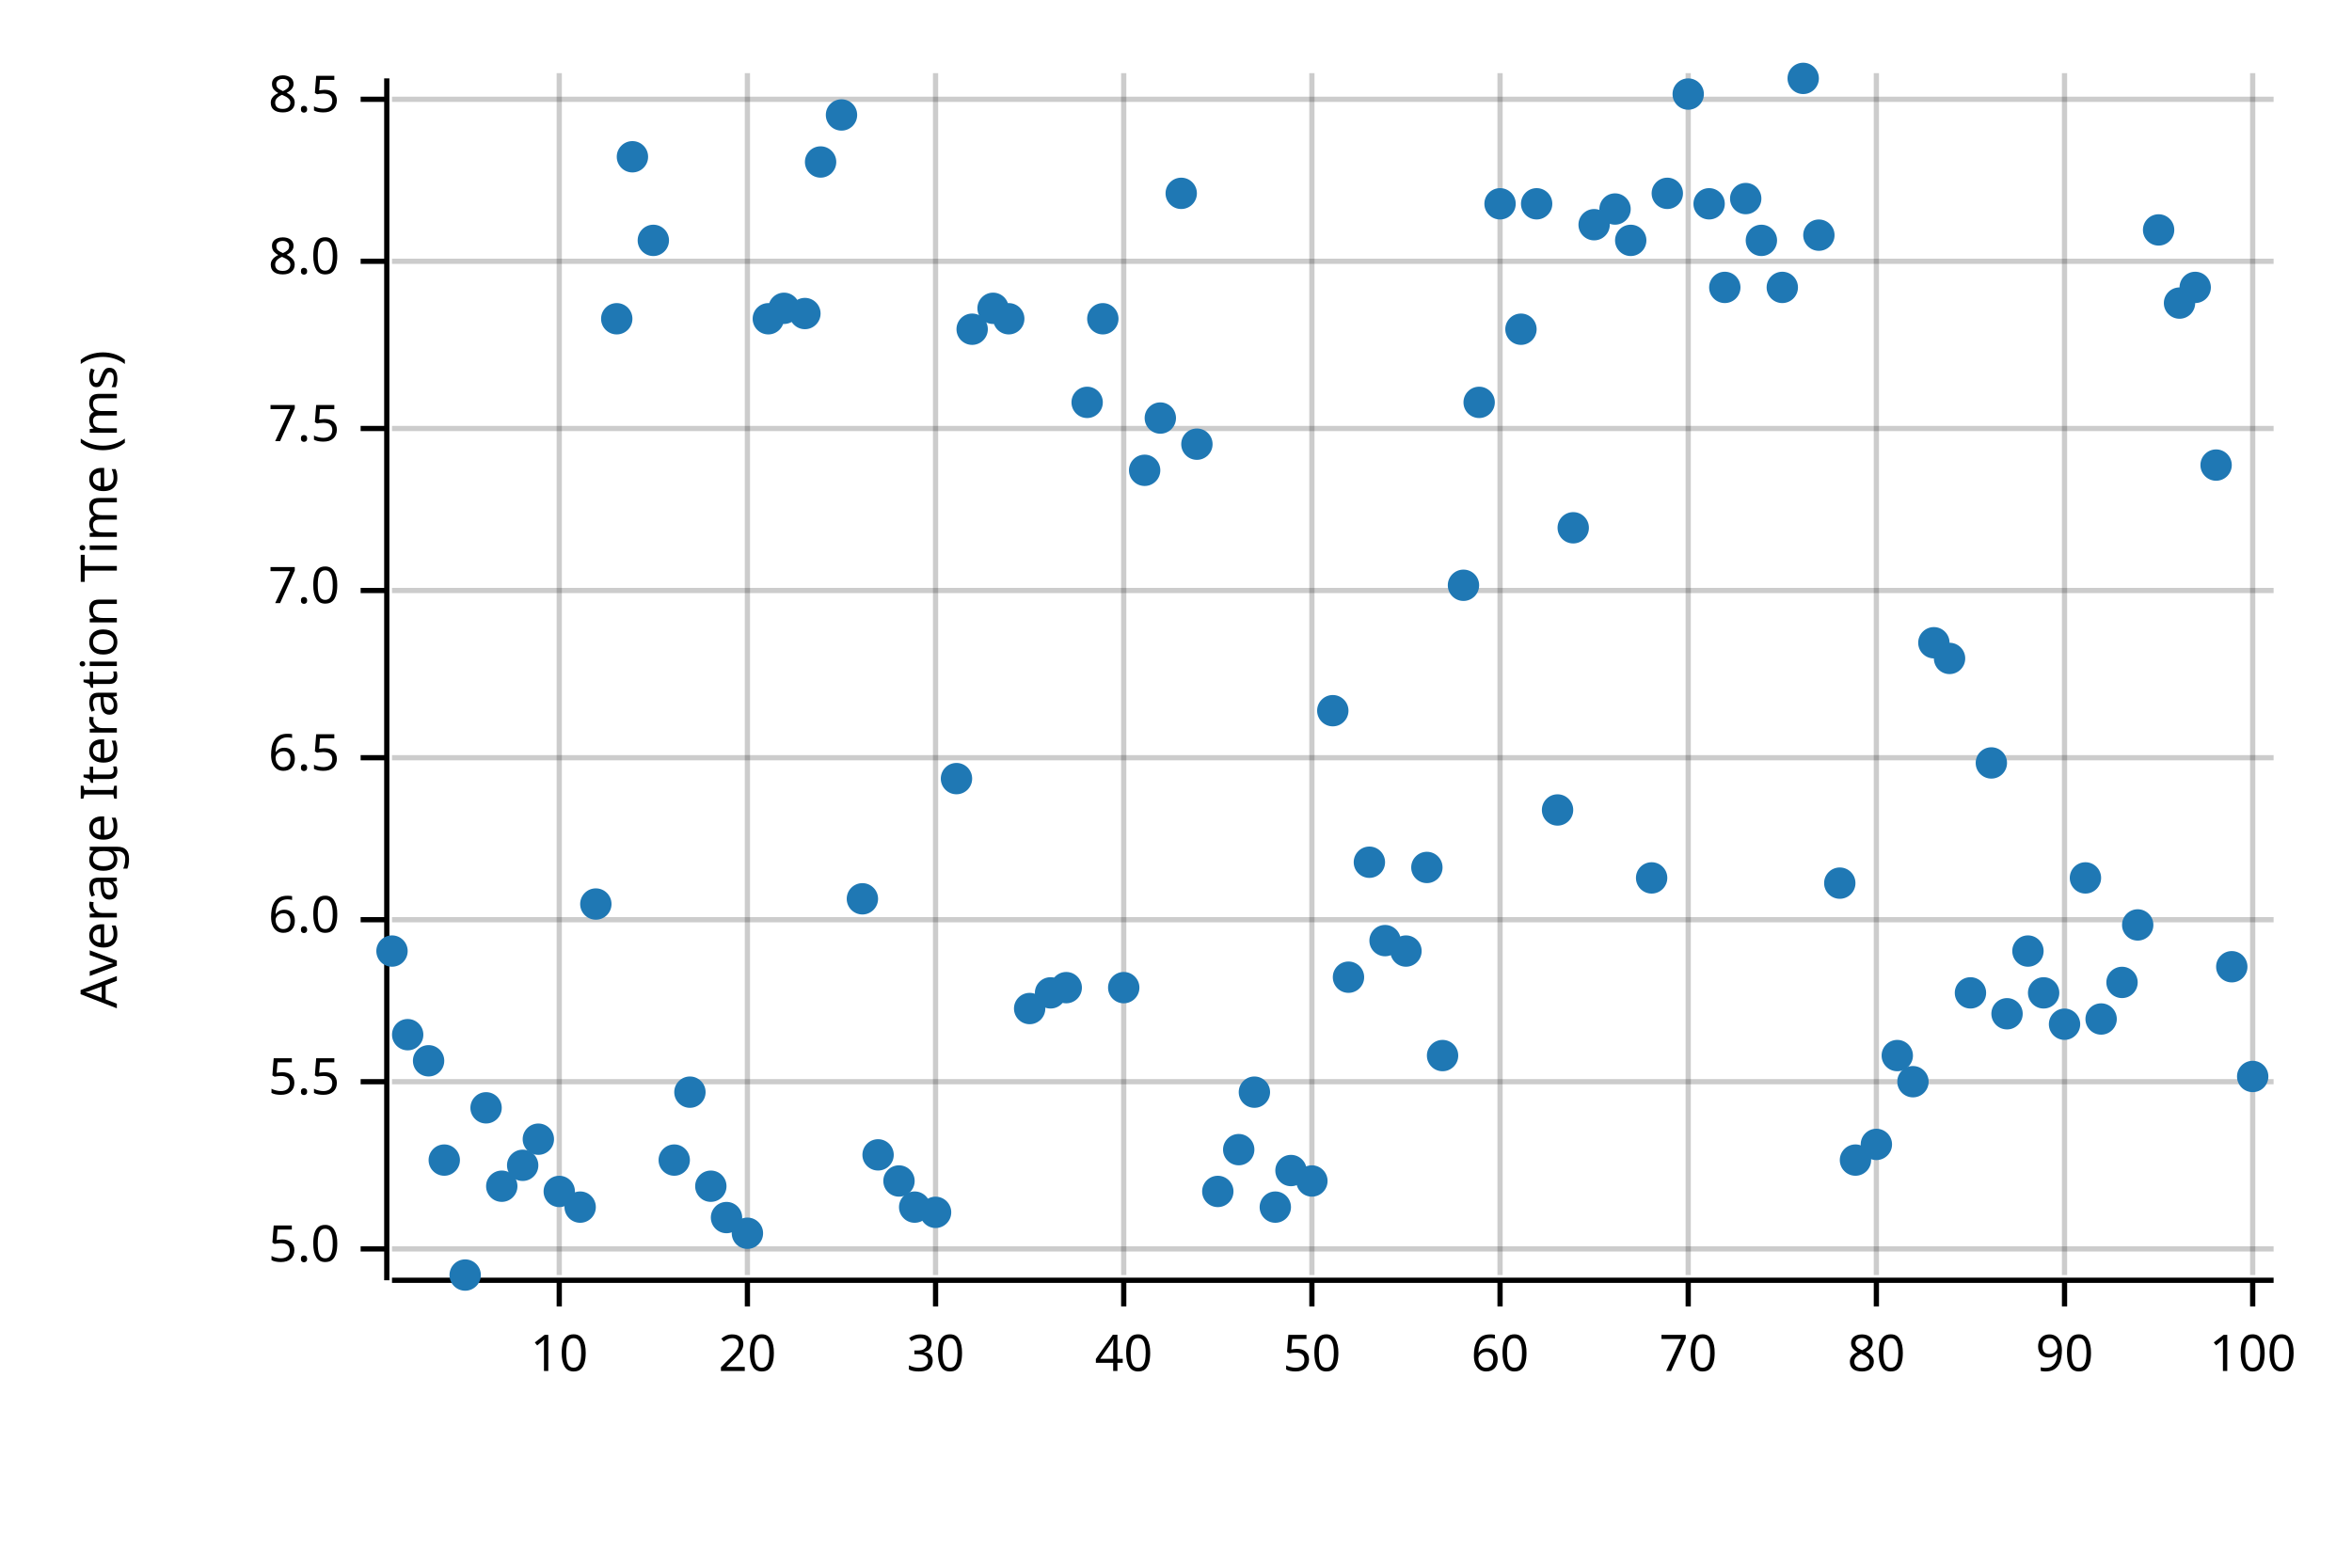
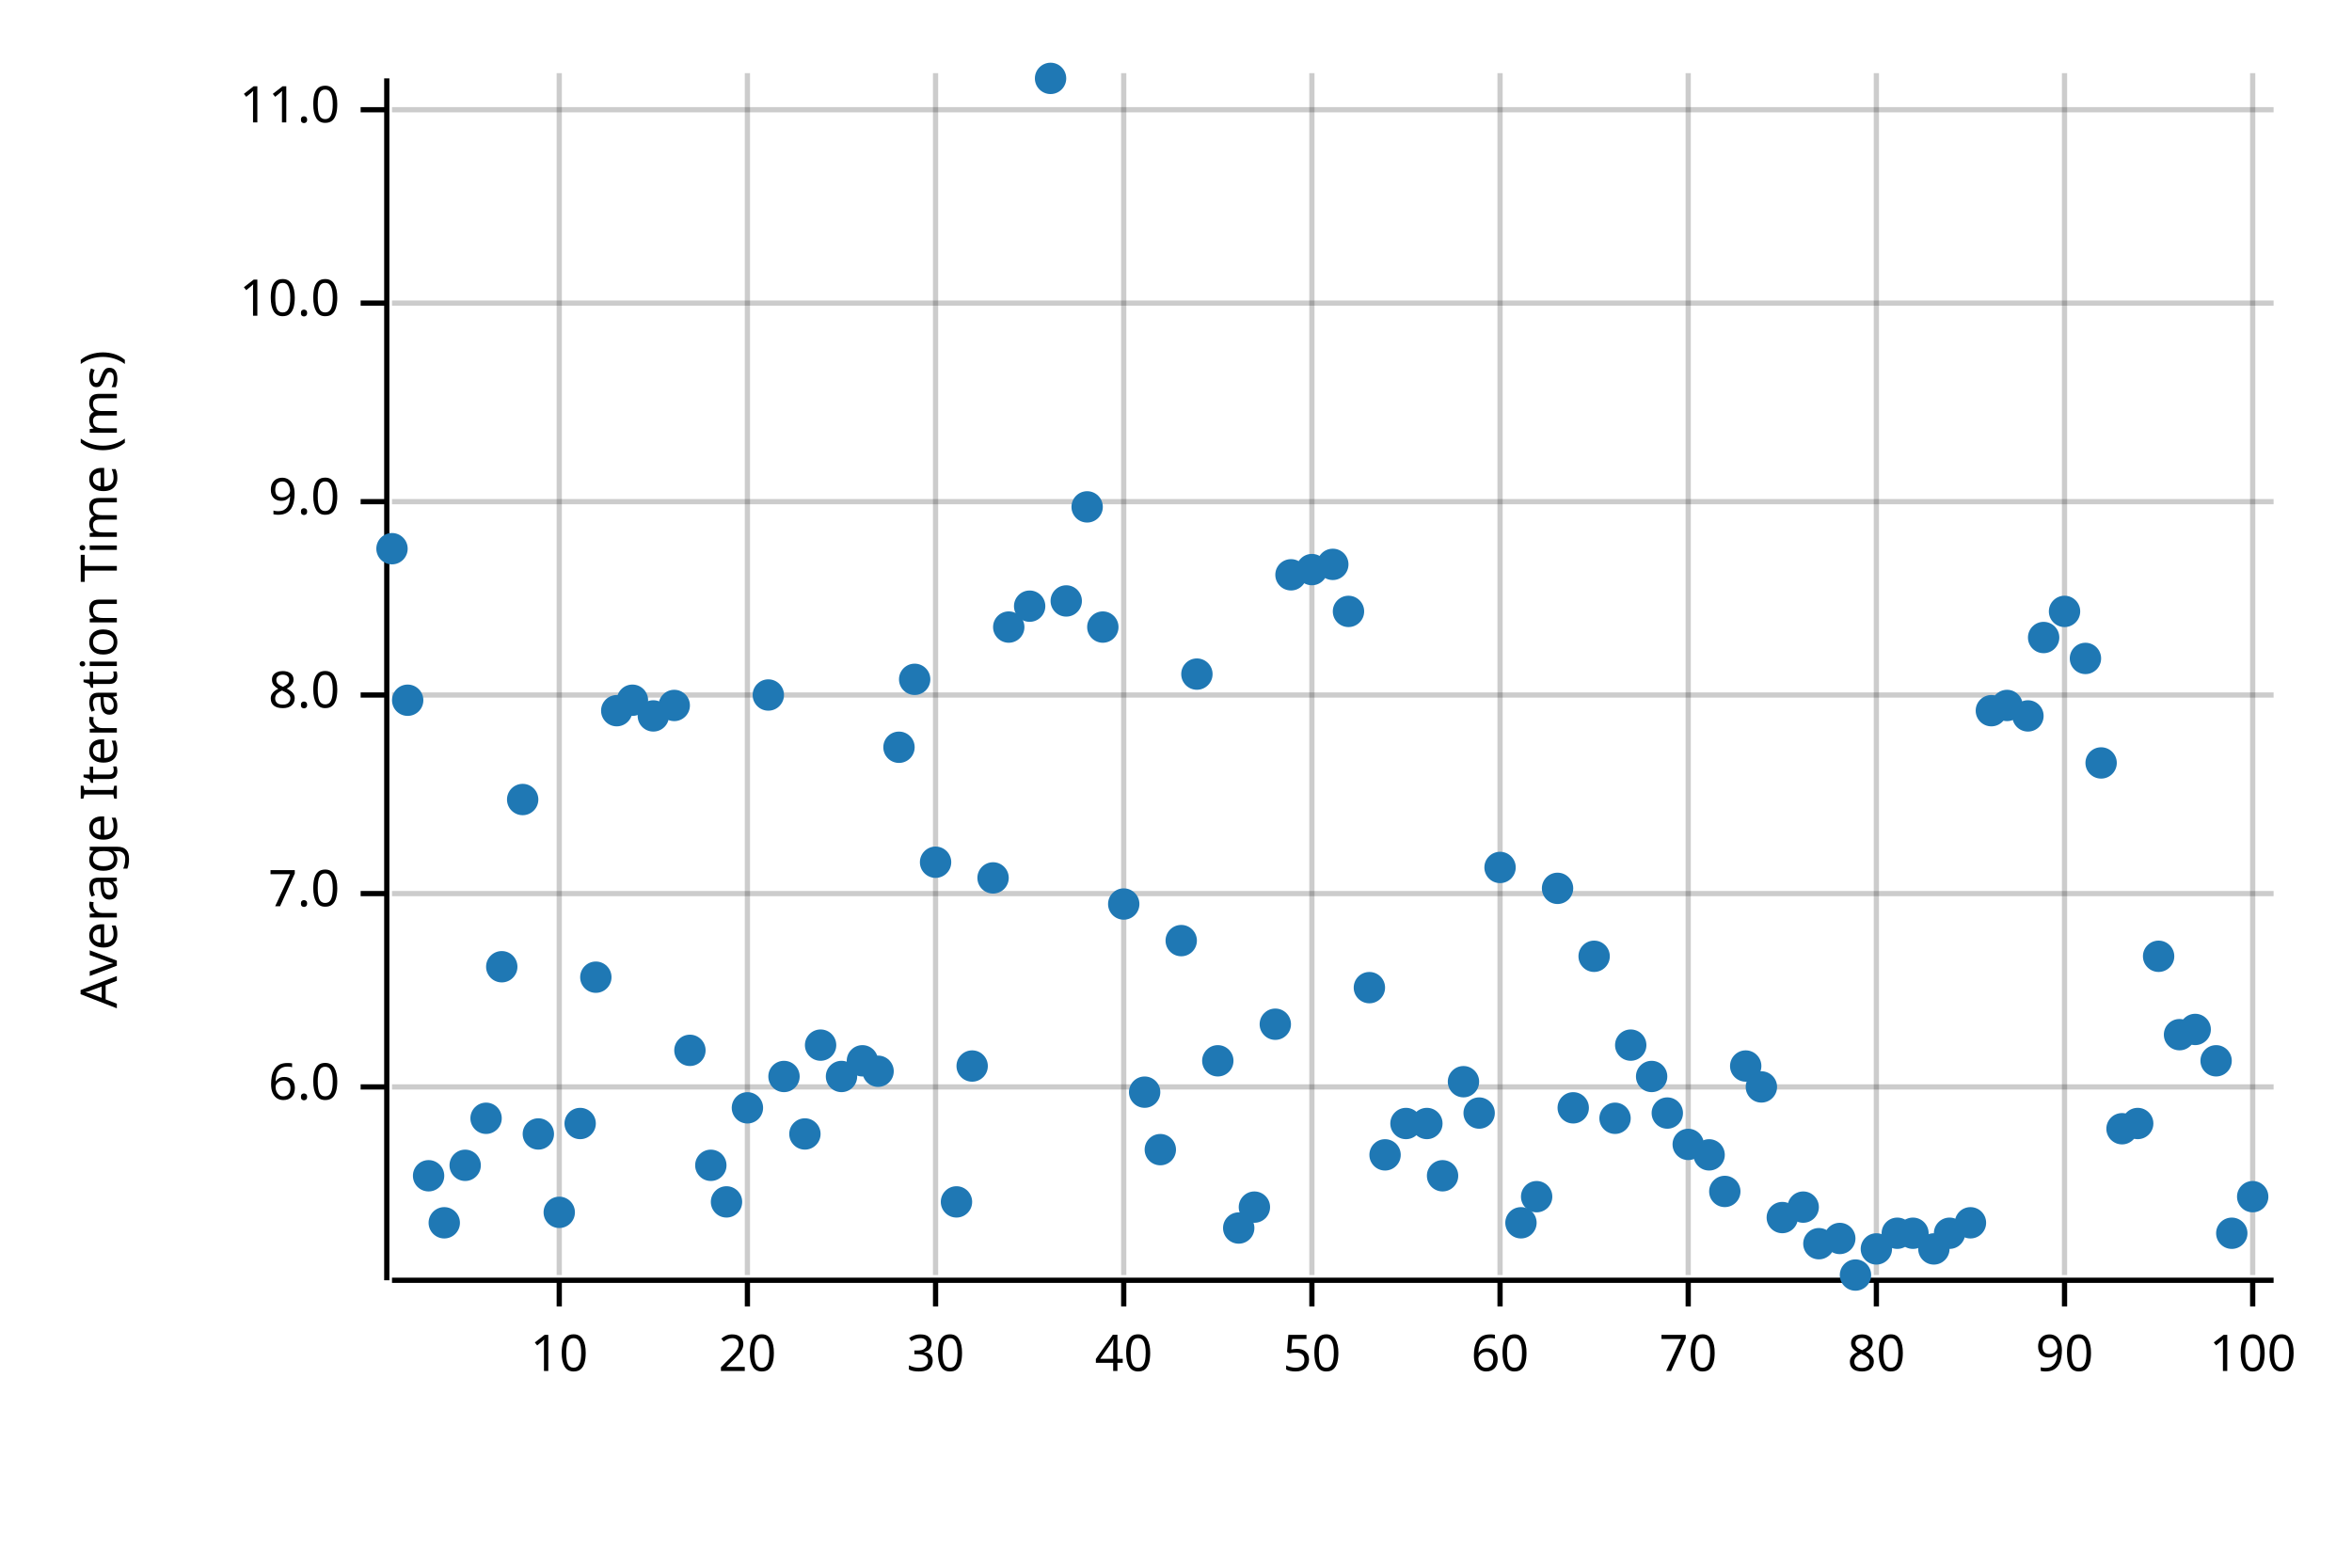
<svg xmlns="http://www.w3.org/2000/svg" width="450" height="300" viewBox="0 0 450 300">
  <text x="15" y="130" dy="0.76em" text-anchor="middle" font-family="sans-serif" font-size="9.677" opacity="1" fill="#000000" transform="rotate(270, 15, 130)">
Average Iteration Time (ms)
</text>
  <line opacity="0.2" stroke="#000000" stroke-width="1" x1="107" y1="244" x2="107" y2="14" />
  <line opacity="0.2" stroke="#000000" stroke-width="1" x1="143" y1="244" x2="143" y2="14" />
  <line opacity="0.2" stroke="#000000" stroke-width="1" x1="179" y1="244" x2="179" y2="14" />
  <line opacity="0.2" stroke="#000000" stroke-width="1" x1="215" y1="244" x2="215" y2="14" />
  <line opacity="0.2" stroke="#000000" stroke-width="1" x1="251" y1="244" x2="251" y2="14" />
  <line opacity="0.2" stroke="#000000" stroke-width="1" x1="287" y1="244" x2="287" y2="14" />
  <line opacity="0.2" stroke="#000000" stroke-width="1" x1="323" y1="244" x2="323" y2="14" />
  <line opacity="0.2" stroke="#000000" stroke-width="1" x1="359" y1="244" x2="359" y2="14" />
  <line opacity="0.2" stroke="#000000" stroke-width="1" x1="395" y1="244" x2="395" y2="14" />
  <line opacity="0.2" stroke="#000000" stroke-width="1" x1="431" y1="244" x2="431" y2="14" />
-   <line opacity="0.2" stroke="#000000" stroke-width="1" x1="75" y1="239" x2="435" y2="239" />
-   <line opacity="0.2" stroke="#000000" stroke-width="1" x1="75" y1="207" x2="435" y2="207" />
-   <line opacity="0.2" stroke="#000000" stroke-width="1" x1="75" y1="176" x2="435" y2="176" />
-   <line opacity="0.2" stroke="#000000" stroke-width="1" x1="75" y1="145" x2="435" y2="145" />
-   <line opacity="0.2" stroke="#000000" stroke-width="1" x1="75" y1="113" x2="435" y2="113" />
-   <line opacity="0.2" stroke="#000000" stroke-width="1" x1="75" y1="82" x2="435" y2="82" />
-   <line opacity="0.2" stroke="#000000" stroke-width="1" x1="75" y1="50" x2="435" y2="50" />
-   <line opacity="0.2" stroke="#000000" stroke-width="1" x1="75" y1="19" x2="435" y2="19" />
+   <line opacity="0.2" stroke="#000000" stroke-width="1" x1="75" y1="208" x2="435" y2="208" />
+   <line opacity="0.2" stroke="#000000" stroke-width="1" x1="75" y1="171" x2="435" y2="171" />
+   <line opacity="0.2" stroke="#000000" stroke-width="1" x1="75" y1="133" x2="435" y2="133" />
+   <line opacity="0.2" stroke="#000000" stroke-width="1" x1="75" y1="96" x2="435" y2="96" />
+   <line opacity="0.2" stroke="#000000" stroke-width="1" x1="75" y1="58" x2="435" y2="58" />
+   <line opacity="0.2" stroke="#000000" stroke-width="1" x1="75" y1="21" x2="435" y2="21" />
  <polyline fill="none" opacity="1" stroke="#000000" stroke-width="1" points="74,15 74,245 " />
-   <text x="65" y="239" dy="0.5ex" text-anchor="end" font-family="sans-serif" font-size="9.677" opacity="1" fill="#000000">
- 5.0
- </text>
-   <polyline fill="none" opacity="1" stroke="#000000" stroke-width="1" points="69,239 74,239 " />
-   <text x="65" y="207" dy="0.5ex" text-anchor="end" font-family="sans-serif" font-size="9.677" opacity="1" fill="#000000">
- 5.5
- </text>
-   <polyline fill="none" opacity="1" stroke="#000000" stroke-width="1" points="69,207 74,207 " />
-   <text x="65" y="176" dy="0.5ex" text-anchor="end" font-family="sans-serif" font-size="9.677" opacity="1" fill="#000000">
+   <text x="65" y="208" dy="0.5ex" text-anchor="end" font-family="sans-serif" font-size="9.677" opacity="1" fill="#000000">
6.0
</text>
-   <polyline fill="none" opacity="1" stroke="#000000" stroke-width="1" points="69,176 74,176 " />
-   <text x="65" y="145" dy="0.5ex" text-anchor="end" font-family="sans-serif" font-size="9.677" opacity="1" fill="#000000">
- 6.5
- </text>
-   <polyline fill="none" opacity="1" stroke="#000000" stroke-width="1" points="69,145 74,145 " />
-   <text x="65" y="113" dy="0.5ex" text-anchor="end" font-family="sans-serif" font-size="9.677" opacity="1" fill="#000000">
+   <polyline fill="none" opacity="1" stroke="#000000" stroke-width="1" points="69,208 74,208 " />
+   <text x="65" y="171" dy="0.5ex" text-anchor="end" font-family="sans-serif" font-size="9.677" opacity="1" fill="#000000">
7.0
</text>
-   <polyline fill="none" opacity="1" stroke="#000000" stroke-width="1" points="69,113 74,113 " />
-   <text x="65" y="82" dy="0.5ex" text-anchor="end" font-family="sans-serif" font-size="9.677" opacity="1" fill="#000000">
- 7.5
- </text>
-   <polyline fill="none" opacity="1" stroke="#000000" stroke-width="1" points="69,82 74,82 " />
-   <text x="65" y="50" dy="0.5ex" text-anchor="end" font-family="sans-serif" font-size="9.677" opacity="1" fill="#000000">
+   <polyline fill="none" opacity="1" stroke="#000000" stroke-width="1" points="69,171 74,171 " />
+   <text x="65" y="133" dy="0.5ex" text-anchor="end" font-family="sans-serif" font-size="9.677" opacity="1" fill="#000000">
8.0
</text>
-   <polyline fill="none" opacity="1" stroke="#000000" stroke-width="1" points="69,50 74,50 " />
-   <text x="65" y="19" dy="0.5ex" text-anchor="end" font-family="sans-serif" font-size="9.677" opacity="1" fill="#000000">
- 8.5
+   <polyline fill="none" opacity="1" stroke="#000000" stroke-width="1" points="69,133 74,133 " />
+   <text x="65" y="96" dy="0.5ex" text-anchor="end" font-family="sans-serif" font-size="9.677" opacity="1" fill="#000000">
+ 9.0
</text>
-   <polyline fill="none" opacity="1" stroke="#000000" stroke-width="1" points="69,19 74,19 " />
+   <polyline fill="none" opacity="1" stroke="#000000" stroke-width="1" points="69,96 74,96 " />
+   <text x="65" y="58" dy="0.5ex" text-anchor="end" font-family="sans-serif" font-size="9.677" opacity="1" fill="#000000">
+ 10.0
+ </text>
+   <polyline fill="none" opacity="1" stroke="#000000" stroke-width="1" points="69,58 74,58 " />
+   <text x="65" y="21" dy="0.5ex" text-anchor="end" font-family="sans-serif" font-size="9.677" opacity="1" fill="#000000">
+ 11.0
+ </text>
+   <polyline fill="none" opacity="1" stroke="#000000" stroke-width="1" points="69,21 74,21 " />
  <polyline fill="none" opacity="1" stroke="#000000" stroke-width="1" points="75,245 435,245 " />
  <text x="107" y="255" dy="0.76em" text-anchor="middle" font-family="sans-serif" font-size="9.677" opacity="1" fill="#000000">
10
</text>
  <polyline fill="none" opacity="1" stroke="#000000" stroke-width="1" points="107,245 107,250 " />
  <text x="143" y="255" dy="0.76em" text-anchor="middle" font-family="sans-serif" font-size="9.677" opacity="1" fill="#000000">
20
</text>
  <polyline fill="none" opacity="1" stroke="#000000" stroke-width="1" points="143,245 143,250 " />
  <text x="179" y="255" dy="0.76em" text-anchor="middle" font-family="sans-serif" font-size="9.677" opacity="1" fill="#000000">
30
</text>
  <polyline fill="none" opacity="1" stroke="#000000" stroke-width="1" points="179,245 179,250 " />
  <text x="215" y="255" dy="0.76em" text-anchor="middle" font-family="sans-serif" font-size="9.677" opacity="1" fill="#000000">
40
</text>
  <polyline fill="none" opacity="1" stroke="#000000" stroke-width="1" points="215,245 215,250 " />
  <text x="251" y="255" dy="0.76em" text-anchor="middle" font-family="sans-serif" font-size="9.677" opacity="1" fill="#000000">
50
</text>
  <polyline fill="none" opacity="1" stroke="#000000" stroke-width="1" points="251,245 251,250 " />
  <text x="287" y="255" dy="0.76em" text-anchor="middle" font-family="sans-serif" font-size="9.677" opacity="1" fill="#000000">
60
</text>
  <polyline fill="none" opacity="1" stroke="#000000" stroke-width="1" points="287,245 287,250 " />
  <text x="323" y="255" dy="0.76em" text-anchor="middle" font-family="sans-serif" font-size="9.677" opacity="1" fill="#000000">
70
</text>
  <polyline fill="none" opacity="1" stroke="#000000" stroke-width="1" points="323,245 323,250 " />
  <text x="359" y="255" dy="0.76em" text-anchor="middle" font-family="sans-serif" font-size="9.677" opacity="1" fill="#000000">
80
</text>
  <polyline fill="none" opacity="1" stroke="#000000" stroke-width="1" points="359,245 359,250 " />
  <text x="395" y="255" dy="0.76em" text-anchor="middle" font-family="sans-serif" font-size="9.677" opacity="1" fill="#000000">
90
</text>
  <polyline fill="none" opacity="1" stroke="#000000" stroke-width="1" points="395,245 395,250 " />
  <text x="431" y="255" dy="0.76em" text-anchor="middle" font-family="sans-serif" font-size="9.677" opacity="1" fill="#000000">
100
</text>
  <polyline fill="none" opacity="1" stroke="#000000" stroke-width="1" points="431,245 431,250 " />
-   <circle cx="75" cy="182" r="3" opacity="1" fill="#1F78B4" stroke="none" />
-   <circle cx="78" cy="198" r="3" opacity="1" fill="#1F78B4" stroke="none" />
-   <circle cx="82" cy="203" r="3" opacity="1" fill="#1F78B4" stroke="none" />
-   <circle cx="85" cy="222" r="3" opacity="1" fill="#1F78B4" stroke="none" />
-   <circle cx="89" cy="244" r="3" opacity="1" fill="#1F78B4" stroke="none" />
-   <circle cx="93" cy="212" r="3" opacity="1" fill="#1F78B4" stroke="none" />
-   <circle cx="96" cy="227" r="3" opacity="1" fill="#1F78B4" stroke="none" />
-   <circle cx="100" cy="223" r="3" opacity="1" fill="#1F78B4" stroke="none" />
-   <circle cx="103" cy="218" r="3" opacity="1" fill="#1F78B4" stroke="none" />
-   <circle cx="107" cy="228" r="3" opacity="1" fill="#1F78B4" stroke="none" />
-   <circle cx="111" cy="231" r="3" opacity="1" fill="#1F78B4" stroke="none" />
-   <circle cx="114" cy="173" r="3" opacity="1" fill="#1F78B4" stroke="none" />
-   <circle cx="118" cy="61" r="3" opacity="1" fill="#1F78B4" stroke="none" />
-   <circle cx="121" cy="30" r="3" opacity="1" fill="#1F78B4" stroke="none" />
-   <circle cx="125" cy="46" r="3" opacity="1" fill="#1F78B4" stroke="none" />
-   <circle cx="129" cy="222" r="3" opacity="1" fill="#1F78B4" stroke="none" />
-   <circle cx="132" cy="209" r="3" opacity="1" fill="#1F78B4" stroke="none" />
-   <circle cx="136" cy="227" r="3" opacity="1" fill="#1F78B4" stroke="none" />
-   <circle cx="139" cy="233" r="3" opacity="1" fill="#1F78B4" stroke="none" />
-   <circle cx="143" cy="236" r="3" opacity="1" fill="#1F78B4" stroke="none" />
-   <circle cx="147" cy="61" r="3" opacity="1" fill="#1F78B4" stroke="none" />
-   <circle cx="150" cy="59" r="3" opacity="1" fill="#1F78B4" stroke="none" />
-   <circle cx="154" cy="60" r="3" opacity="1" fill="#1F78B4" stroke="none" />
-   <circle cx="157" cy="31" r="3" opacity="1" fill="#1F78B4" stroke="none" />
-   <circle cx="161" cy="22" r="3" opacity="1" fill="#1F78B4" stroke="none" />
-   <circle cx="165" cy="172" r="3" opacity="1" fill="#1F78B4" stroke="none" />
-   <circle cx="168" cy="221" r="3" opacity="1" fill="#1F78B4" stroke="none" />
-   <circle cx="172" cy="226" r="3" opacity="1" fill="#1F78B4" stroke="none" />
-   <circle cx="175" cy="231" r="3" opacity="1" fill="#1F78B4" stroke="none" />
-   <circle cx="179" cy="232" r="3" opacity="1" fill="#1F78B4" stroke="none" />
-   <circle cx="183" cy="149" r="3" opacity="1" fill="#1F78B4" stroke="none" />
-   <circle cx="186" cy="63" r="3" opacity="1" fill="#1F78B4" stroke="none" />
-   <circle cx="190" cy="59" r="3" opacity="1" fill="#1F78B4" stroke="none" />
-   <circle cx="193" cy="61" r="3" opacity="1" fill="#1F78B4" stroke="none" />
-   <circle cx="197" cy="193" r="3" opacity="1" fill="#1F78B4" stroke="none" />
-   <circle cx="201" cy="190" r="3" opacity="1" fill="#1F78B4" stroke="none" />
-   <circle cx="204" cy="189" r="3" opacity="1" fill="#1F78B4" stroke="none" />
-   <circle cx="208" cy="77" r="3" opacity="1" fill="#1F78B4" stroke="none" />
-   <circle cx="211" cy="61" r="3" opacity="1" fill="#1F78B4" stroke="none" />
-   <circle cx="215" cy="189" r="3" opacity="1" fill="#1F78B4" stroke="none" />
-   <circle cx="219" cy="90" r="3" opacity="1" fill="#1F78B4" stroke="none" />
-   <circle cx="222" cy="80" r="3" opacity="1" fill="#1F78B4" stroke="none" />
-   <circle cx="226" cy="37" r="3" opacity="1" fill="#1F78B4" stroke="none" />
-   <circle cx="229" cy="85" r="3" opacity="1" fill="#1F78B4" stroke="none" />
-   <circle cx="233" cy="228" r="3" opacity="1" fill="#1F78B4" stroke="none" />
-   <circle cx="237" cy="220" r="3" opacity="1" fill="#1F78B4" stroke="none" />
-   <circle cx="240" cy="209" r="3" opacity="1" fill="#1F78B4" stroke="none" />
-   <circle cx="244" cy="231" r="3" opacity="1" fill="#1F78B4" stroke="none" />
-   <circle cx="247" cy="224" r="3" opacity="1" fill="#1F78B4" stroke="none" />
-   <circle cx="251" cy="226" r="3" opacity="1" fill="#1F78B4" stroke="none" />
-   <circle cx="255" cy="136" r="3" opacity="1" fill="#1F78B4" stroke="none" />
-   <circle cx="258" cy="187" r="3" opacity="1" fill="#1F78B4" stroke="none" />
-   <circle cx="262" cy="165" r="3" opacity="1" fill="#1F78B4" stroke="none" />
-   <circle cx="265" cy="180" r="3" opacity="1" fill="#1F78B4" stroke="none" />
-   <circle cx="269" cy="182" r="3" opacity="1" fill="#1F78B4" stroke="none" />
-   <circle cx="273" cy="166" r="3" opacity="1" fill="#1F78B4" stroke="none" />
-   <circle cx="276" cy="202" r="3" opacity="1" fill="#1F78B4" stroke="none" />
-   <circle cx="280" cy="112" r="3" opacity="1" fill="#1F78B4" stroke="none" />
-   <circle cx="283" cy="77" r="3" opacity="1" fill="#1F78B4" stroke="none" />
-   <circle cx="287" cy="39" r="3" opacity="1" fill="#1F78B4" stroke="none" />
-   <circle cx="291" cy="63" r="3" opacity="1" fill="#1F78B4" stroke="none" />
-   <circle cx="294" cy="39" r="3" opacity="1" fill="#1F78B4" stroke="none" />
-   <circle cx="298" cy="155" r="3" opacity="1" fill="#1F78B4" stroke="none" />
-   <circle cx="301" cy="101" r="3" opacity="1" fill="#1F78B4" stroke="none" />
-   <circle cx="305" cy="43" r="3" opacity="1" fill="#1F78B4" stroke="none" />
-   <circle cx="309" cy="40" r="3" opacity="1" fill="#1F78B4" stroke="none" />
-   <circle cx="312" cy="46" r="3" opacity="1" fill="#1F78B4" stroke="none" />
-   <circle cx="316" cy="168" r="3" opacity="1" fill="#1F78B4" stroke="none" />
-   <circle cx="319" cy="37" r="3" opacity="1" fill="#1F78B4" stroke="none" />
-   <circle cx="323" cy="18" r="3" opacity="1" fill="#1F78B4" stroke="none" />
-   <circle cx="327" cy="39" r="3" opacity="1" fill="#1F78B4" stroke="none" />
-   <circle cx="330" cy="55" r="3" opacity="1" fill="#1F78B4" stroke="none" />
-   <circle cx="334" cy="38" r="3" opacity="1" fill="#1F78B4" stroke="none" />
-   <circle cx="337" cy="46" r="3" opacity="1" fill="#1F78B4" stroke="none" />
-   <circle cx="341" cy="55" r="3" opacity="1" fill="#1F78B4" stroke="none" />
-   <circle cx="345" cy="15" r="3" opacity="1" fill="#1F78B4" stroke="none" />
-   <circle cx="348" cy="45" r="3" opacity="1" fill="#1F78B4" stroke="none" />
-   <circle cx="352" cy="169" r="3" opacity="1" fill="#1F78B4" stroke="none" />
-   <circle cx="355" cy="222" r="3" opacity="1" fill="#1F78B4" stroke="none" />
-   <circle cx="359" cy="219" r="3" opacity="1" fill="#1F78B4" stroke="none" />
-   <circle cx="363" cy="202" r="3" opacity="1" fill="#1F78B4" stroke="none" />
-   <circle cx="366" cy="207" r="3" opacity="1" fill="#1F78B4" stroke="none" />
-   <circle cx="370" cy="123" r="3" opacity="1" fill="#1F78B4" stroke="none" />
-   <circle cx="373" cy="126" r="3" opacity="1" fill="#1F78B4" stroke="none" />
-   <circle cx="377" cy="190" r="3" opacity="1" fill="#1F78B4" stroke="none" />
-   <circle cx="381" cy="146" r="3" opacity="1" fill="#1F78B4" stroke="none" />
-   <circle cx="384" cy="194" r="3" opacity="1" fill="#1F78B4" stroke="none" />
-   <circle cx="388" cy="182" r="3" opacity="1" fill="#1F78B4" stroke="none" />
-   <circle cx="391" cy="190" r="3" opacity="1" fill="#1F78B4" stroke="none" />
-   <circle cx="395" cy="196" r="3" opacity="1" fill="#1F78B4" stroke="none" />
-   <circle cx="399" cy="168" r="3" opacity="1" fill="#1F78B4" stroke="none" />
-   <circle cx="402" cy="195" r="3" opacity="1" fill="#1F78B4" stroke="none" />
-   <circle cx="406" cy="188" r="3" opacity="1" fill="#1F78B4" stroke="none" />
-   <circle cx="409" cy="177" r="3" opacity="1" fill="#1F78B4" stroke="none" />
-   <circle cx="413" cy="44" r="3" opacity="1" fill="#1F78B4" stroke="none" />
-   <circle cx="417" cy="58" r="3" opacity="1" fill="#1F78B4" stroke="none" />
-   <circle cx="420" cy="55" r="3" opacity="1" fill="#1F78B4" stroke="none" />
-   <circle cx="424" cy="89" r="3" opacity="1" fill="#1F78B4" stroke="none" />
-   <circle cx="427" cy="185" r="3" opacity="1" fill="#1F78B4" stroke="none" />
-   <circle cx="431" cy="206" r="3" opacity="1" fill="#1F78B4" stroke="none" />
+   <circle cx="75" cy="105" r="3" opacity="1" fill="#1F78B4" stroke="none" />
+   <circle cx="78" cy="134" r="3" opacity="1" fill="#1F78B4" stroke="none" />
+   <circle cx="82" cy="225" r="3" opacity="1" fill="#1F78B4" stroke="none" />
+   <circle cx="85" cy="234" r="3" opacity="1" fill="#1F78B4" stroke="none" />
+   <circle cx="89" cy="223" r="3" opacity="1" fill="#1F78B4" stroke="none" />
+   <circle cx="93" cy="214" r="3" opacity="1" fill="#1F78B4" stroke="none" />
+   <circle cx="96" cy="185" r="3" opacity="1" fill="#1F78B4" stroke="none" />
+   <circle cx="100" cy="153" r="3" opacity="1" fill="#1F78B4" stroke="none" />
+   <circle cx="103" cy="217" r="3" opacity="1" fill="#1F78B4" stroke="none" />
+   <circle cx="107" cy="232" r="3" opacity="1" fill="#1F78B4" stroke="none" />
+   <circle cx="111" cy="215" r="3" opacity="1" fill="#1F78B4" stroke="none" />
+   <circle cx="114" cy="187" r="3" opacity="1" fill="#1F78B4" stroke="none" />
+   <circle cx="118" cy="136" r="3" opacity="1" fill="#1F78B4" stroke="none" />
+   <circle cx="121" cy="134" r="3" opacity="1" fill="#1F78B4" stroke="none" />
+   <circle cx="125" cy="137" r="3" opacity="1" fill="#1F78B4" stroke="none" />
+   <circle cx="129" cy="135" r="3" opacity="1" fill="#1F78B4" stroke="none" />
+   <circle cx="132" cy="201" r="3" opacity="1" fill="#1F78B4" stroke="none" />
+   <circle cx="136" cy="223" r="3" opacity="1" fill="#1F78B4" stroke="none" />
+   <circle cx="139" cy="230" r="3" opacity="1" fill="#1F78B4" stroke="none" />
+   <circle cx="143" cy="212" r="3" opacity="1" fill="#1F78B4" stroke="none" />
+   <circle cx="147" cy="133" r="3" opacity="1" fill="#1F78B4" stroke="none" />
+   <circle cx="150" cy="206" r="3" opacity="1" fill="#1F78B4" stroke="none" />
+   <circle cx="154" cy="217" r="3" opacity="1" fill="#1F78B4" stroke="none" />
+   <circle cx="157" cy="200" r="3" opacity="1" fill="#1F78B4" stroke="none" />
+   <circle cx="161" cy="206" r="3" opacity="1" fill="#1F78B4" stroke="none" />
+   <circle cx="165" cy="203" r="3" opacity="1" fill="#1F78B4" stroke="none" />
+   <circle cx="168" cy="205" r="3" opacity="1" fill="#1F78B4" stroke="none" />
+   <circle cx="172" cy="143" r="3" opacity="1" fill="#1F78B4" stroke="none" />
+   <circle cx="175" cy="130" r="3" opacity="1" fill="#1F78B4" stroke="none" />
+   <circle cx="179" cy="165" r="3" opacity="1" fill="#1F78B4" stroke="none" />
+   <circle cx="183" cy="230" r="3" opacity="1" fill="#1F78B4" stroke="none" />
+   <circle cx="186" cy="204" r="3" opacity="1" fill="#1F78B4" stroke="none" />
+   <circle cx="190" cy="168" r="3" opacity="1" fill="#1F78B4" stroke="none" />
+   <circle cx="193" cy="120" r="3" opacity="1" fill="#1F78B4" stroke="none" />
+   <circle cx="197" cy="116" r="3" opacity="1" fill="#1F78B4" stroke="none" />
+   <circle cx="201" cy="15" r="3" opacity="1" fill="#1F78B4" stroke="none" />
+   <circle cx="204" cy="115" r="3" opacity="1" fill="#1F78B4" stroke="none" />
+   <circle cx="208" cy="97" r="3" opacity="1" fill="#1F78B4" stroke="none" />
+   <circle cx="211" cy="120" r="3" opacity="1" fill="#1F78B4" stroke="none" />
+   <circle cx="215" cy="173" r="3" opacity="1" fill="#1F78B4" stroke="none" />
+   <circle cx="219" cy="209" r="3" opacity="1" fill="#1F78B4" stroke="none" />
+   <circle cx="222" cy="220" r="3" opacity="1" fill="#1F78B4" stroke="none" />
+   <circle cx="226" cy="180" r="3" opacity="1" fill="#1F78B4" stroke="none" />
+   <circle cx="229" cy="129" r="3" opacity="1" fill="#1F78B4" stroke="none" />
+   <circle cx="233" cy="203" r="3" opacity="1" fill="#1F78B4" stroke="none" />
+   <circle cx="237" cy="235" r="3" opacity="1" fill="#1F78B4" stroke="none" />
+   <circle cx="240" cy="231" r="3" opacity="1" fill="#1F78B4" stroke="none" />
+   <circle cx="244" cy="196" r="3" opacity="1" fill="#1F78B4" stroke="none" />
+   <circle cx="247" cy="110" r="3" opacity="1" fill="#1F78B4" stroke="none" />
+   <circle cx="251" cy="109" r="3" opacity="1" fill="#1F78B4" stroke="none" />
+   <circle cx="255" cy="108" r="3" opacity="1" fill="#1F78B4" stroke="none" />
+   <circle cx="258" cy="117" r="3" opacity="1" fill="#1F78B4" stroke="none" />
+   <circle cx="262" cy="189" r="3" opacity="1" fill="#1F78B4" stroke="none" />
+   <circle cx="265" cy="221" r="3" opacity="1" fill="#1F78B4" stroke="none" />
+   <circle cx="269" cy="215" r="3" opacity="1" fill="#1F78B4" stroke="none" />
+   <circle cx="273" cy="215" r="3" opacity="1" fill="#1F78B4" stroke="none" />
+   <circle cx="276" cy="225" r="3" opacity="1" fill="#1F78B4" stroke="none" />
+   <circle cx="280" cy="207" r="3" opacity="1" fill="#1F78B4" stroke="none" />
+   <circle cx="283" cy="213" r="3" opacity="1" fill="#1F78B4" stroke="none" />
+   <circle cx="287" cy="166" r="3" opacity="1" fill="#1F78B4" stroke="none" />
+   <circle cx="291" cy="234" r="3" opacity="1" fill="#1F78B4" stroke="none" />
+   <circle cx="294" cy="229" r="3" opacity="1" fill="#1F78B4" stroke="none" />
+   <circle cx="298" cy="170" r="3" opacity="1" fill="#1F78B4" stroke="none" />
+   <circle cx="301" cy="212" r="3" opacity="1" fill="#1F78B4" stroke="none" />
+   <circle cx="305" cy="183" r="3" opacity="1" fill="#1F78B4" stroke="none" />
+   <circle cx="309" cy="214" r="3" opacity="1" fill="#1F78B4" stroke="none" />
+   <circle cx="312" cy="200" r="3" opacity="1" fill="#1F78B4" stroke="none" />
+   <circle cx="316" cy="206" r="3" opacity="1" fill="#1F78B4" stroke="none" />
+   <circle cx="319" cy="213" r="3" opacity="1" fill="#1F78B4" stroke="none" />
+   <circle cx="323" cy="219" r="3" opacity="1" fill="#1F78B4" stroke="none" />
+   <circle cx="327" cy="221" r="3" opacity="1" fill="#1F78B4" stroke="none" />
+   <circle cx="330" cy="228" r="3" opacity="1" fill="#1F78B4" stroke="none" />
+   <circle cx="334" cy="204" r="3" opacity="1" fill="#1F78B4" stroke="none" />
+   <circle cx="337" cy="208" r="3" opacity="1" fill="#1F78B4" stroke="none" />
+   <circle cx="341" cy="233" r="3" opacity="1" fill="#1F78B4" stroke="none" />
+   <circle cx="345" cy="231" r="3" opacity="1" fill="#1F78B4" stroke="none" />
+   <circle cx="348" cy="238" r="3" opacity="1" fill="#1F78B4" stroke="none" />
+   <circle cx="352" cy="237" r="3" opacity="1" fill="#1F78B4" stroke="none" />
+   <circle cx="355" cy="244" r="3" opacity="1" fill="#1F78B4" stroke="none" />
+   <circle cx="359" cy="239" r="3" opacity="1" fill="#1F78B4" stroke="none" />
+   <circle cx="363" cy="236" r="3" opacity="1" fill="#1F78B4" stroke="none" />
+   <circle cx="366" cy="236" r="3" opacity="1" fill="#1F78B4" stroke="none" />
+   <circle cx="370" cy="239" r="3" opacity="1" fill="#1F78B4" stroke="none" />
+   <circle cx="373" cy="236" r="3" opacity="1" fill="#1F78B4" stroke="none" />
+   <circle cx="377" cy="234" r="3" opacity="1" fill="#1F78B4" stroke="none" />
+   <circle cx="381" cy="136" r="3" opacity="1" fill="#1F78B4" stroke="none" />
+   <circle cx="384" cy="135" r="3" opacity="1" fill="#1F78B4" stroke="none" />
+   <circle cx="388" cy="137" r="3" opacity="1" fill="#1F78B4" stroke="none" />
+   <circle cx="391" cy="122" r="3" opacity="1" fill="#1F78B4" stroke="none" />
+   <circle cx="395" cy="117" r="3" opacity="1" fill="#1F78B4" stroke="none" />
+   <circle cx="399" cy="126" r="3" opacity="1" fill="#1F78B4" stroke="none" />
+   <circle cx="402" cy="146" r="3" opacity="1" fill="#1F78B4" stroke="none" />
+   <circle cx="406" cy="216" r="3" opacity="1" fill="#1F78B4" stroke="none" />
+   <circle cx="409" cy="215" r="3" opacity="1" fill="#1F78B4" stroke="none" />
+   <circle cx="413" cy="183" r="3" opacity="1" fill="#1F78B4" stroke="none" />
+   <circle cx="417" cy="198" r="3" opacity="1" fill="#1F78B4" stroke="none" />
+   <circle cx="420" cy="197" r="3" opacity="1" fill="#1F78B4" stroke="none" />
+   <circle cx="424" cy="203" r="3" opacity="1" fill="#1F78B4" stroke="none" />
+   <circle cx="427" cy="236" r="3" opacity="1" fill="#1F78B4" stroke="none" />
+   <circle cx="431" cy="229" r="3" opacity="1" fill="#1F78B4" stroke="none" />
</svg>
